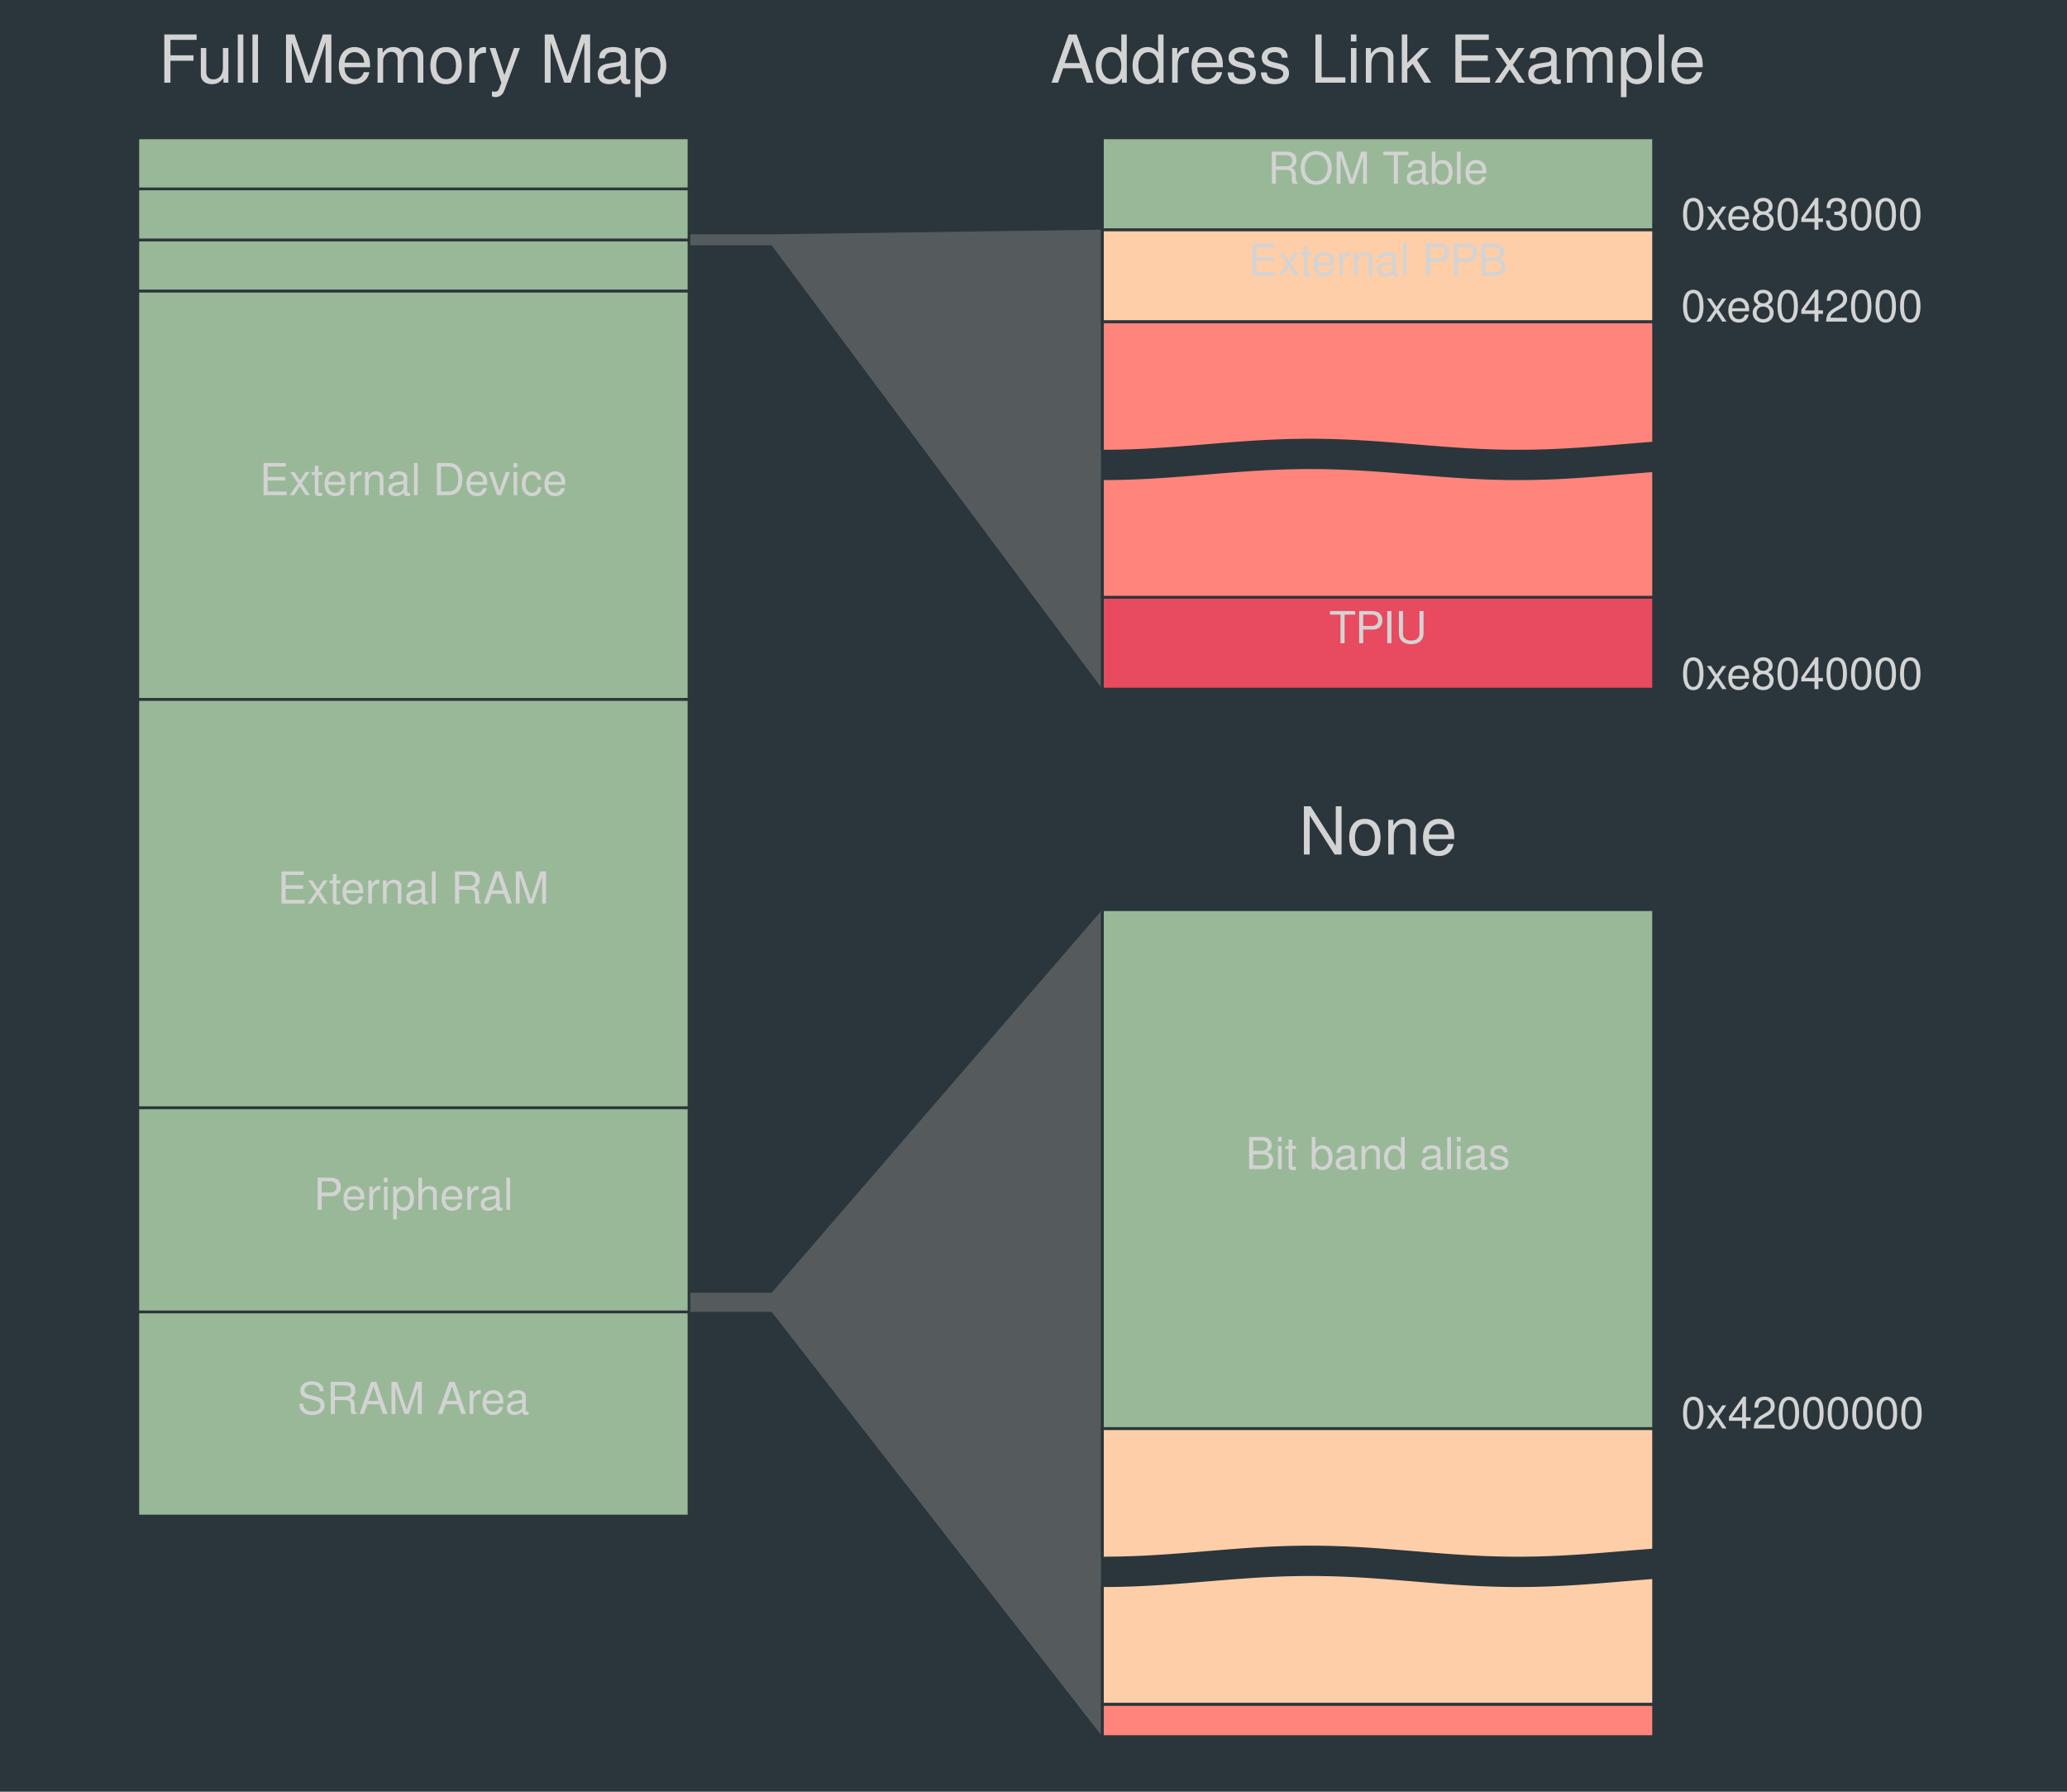
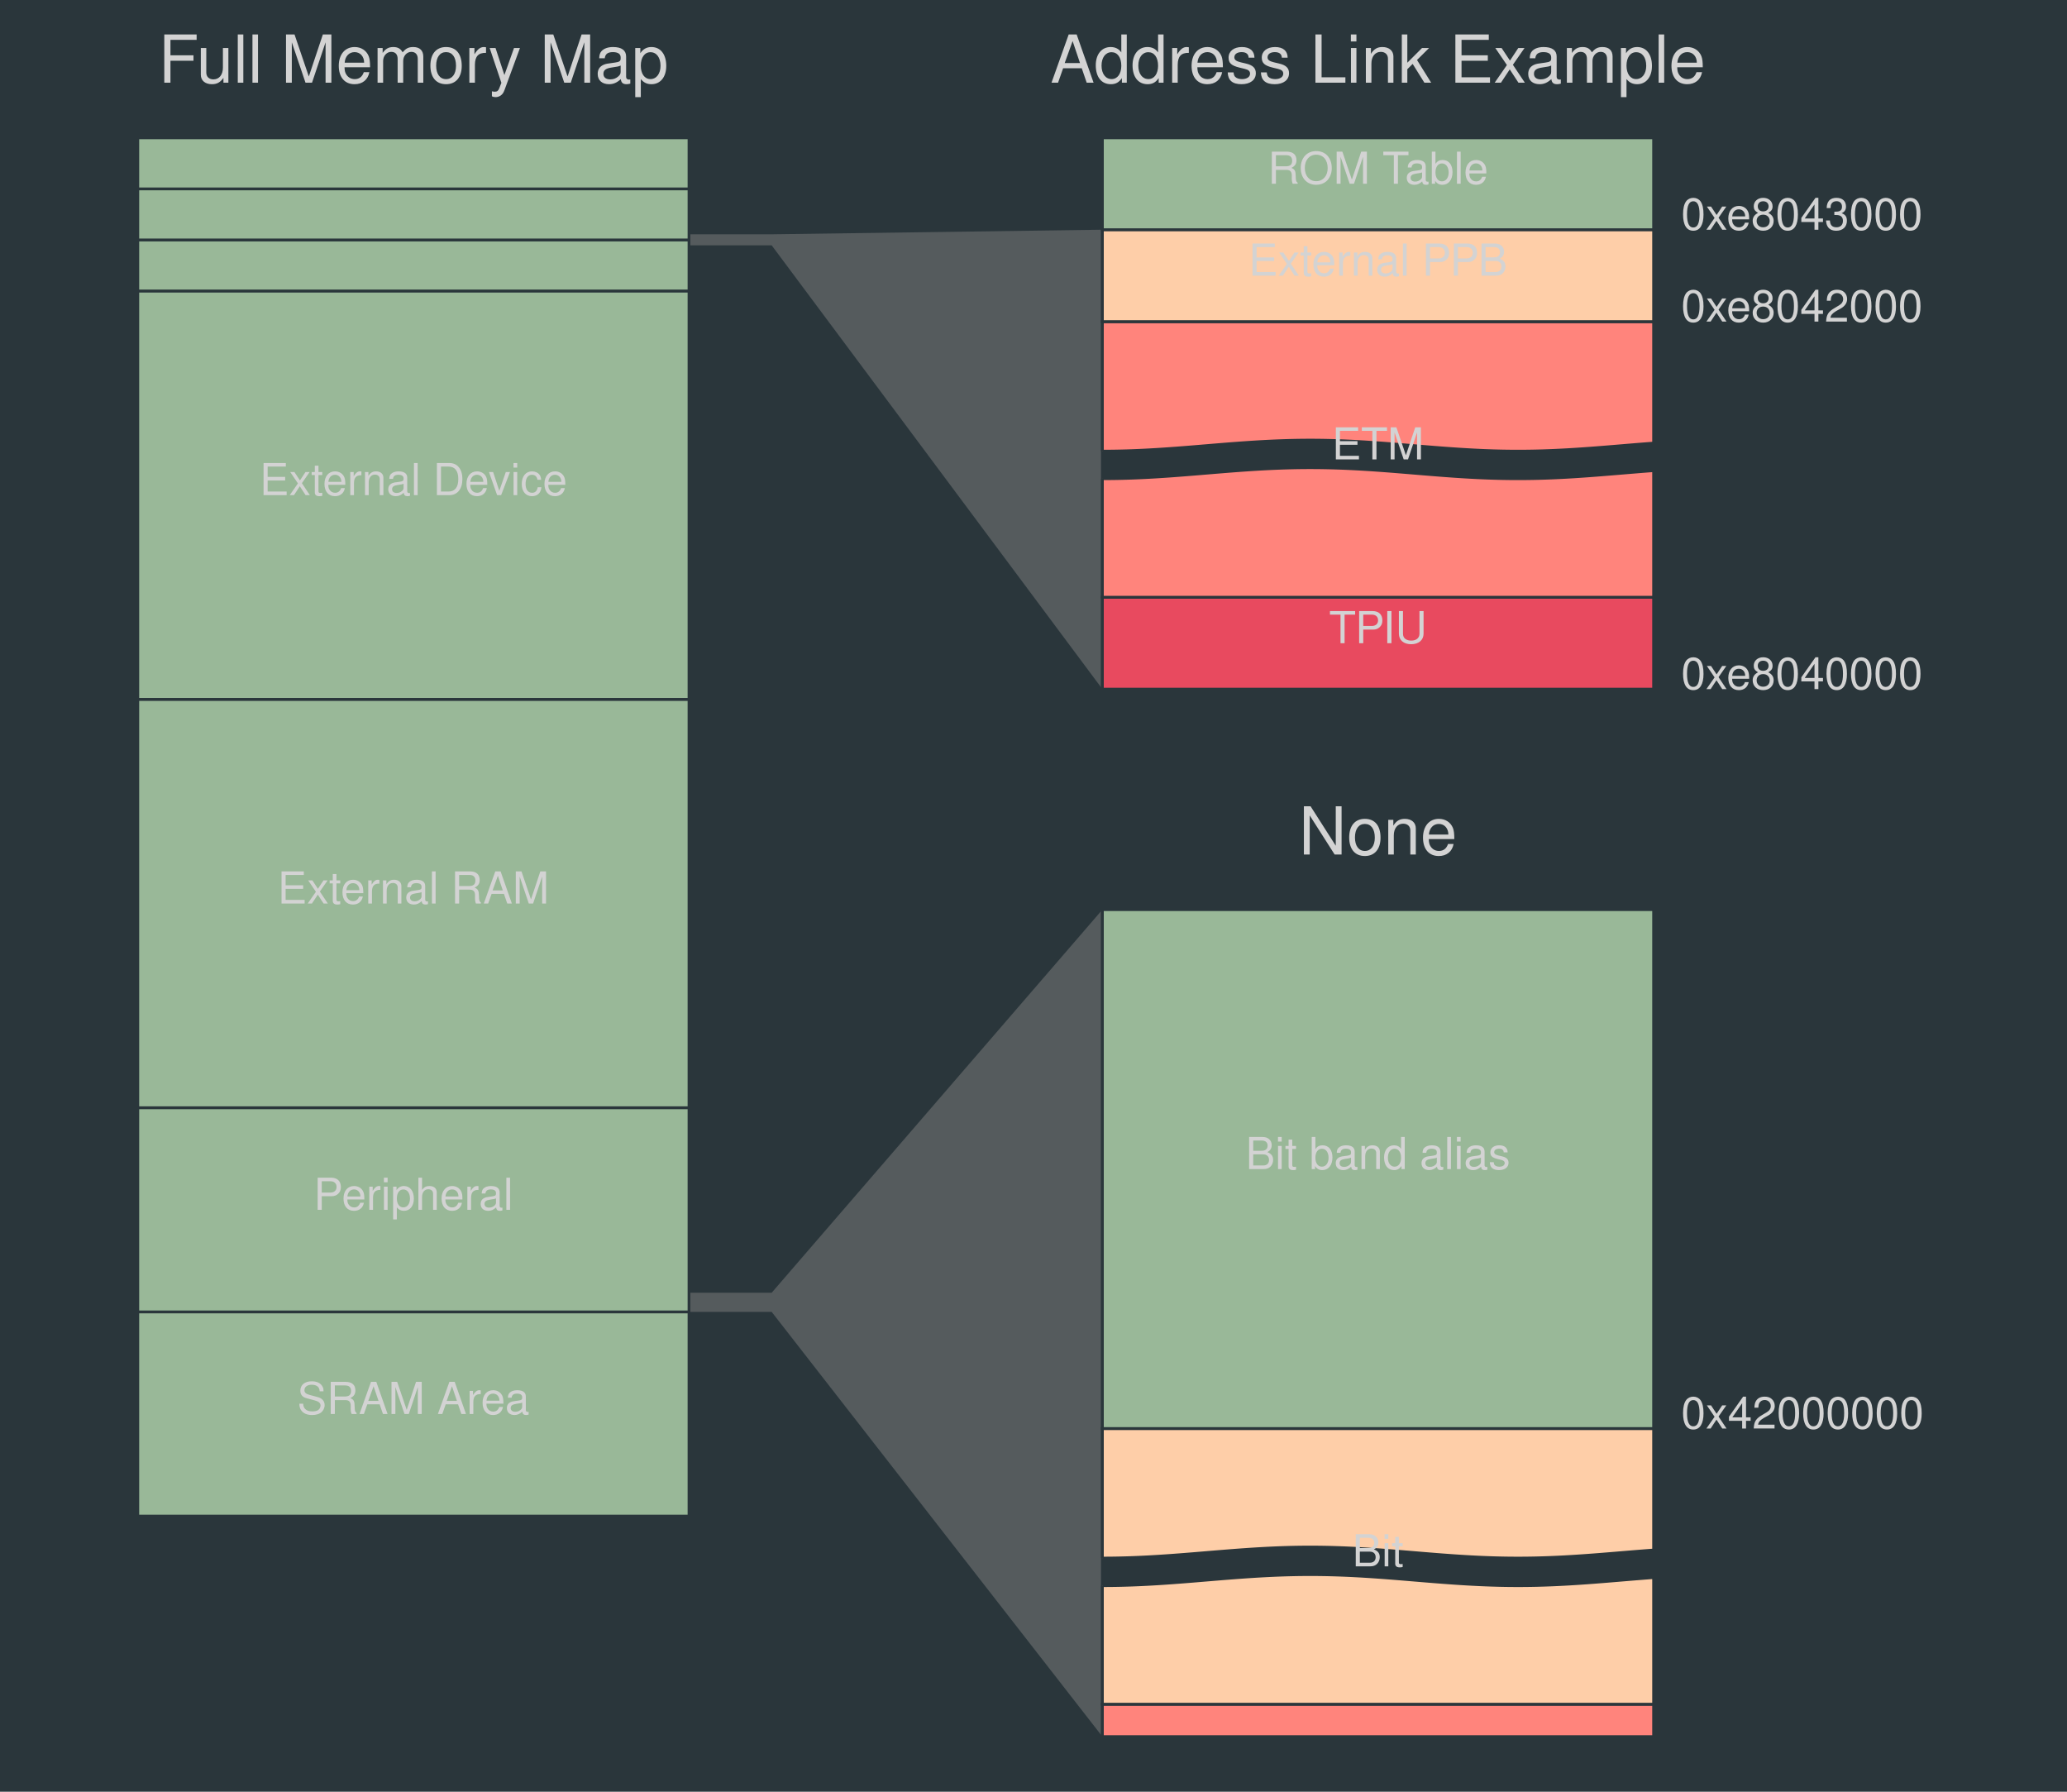
<svg xmlns="http://www.w3.org/2000/svg" width="750" height="650" viewBox="0 0 750 650">
  <rect x="0" y="0" width="750" height="650" fill="#2A363B" />
  <g>
    <g>
      <path d="M 250,475.926 L 280,475.926 L 400,630.0 L 400,330.0 L 280,468.981 L 250,468.981 Z" fill="gray" stroke="none" opacity="0.5" />
    </g>
    <g>
      <path d="M 250,89 L 280,89 L 400,250.0 L 400,83.333 L 280,85 L 250,85 Z" fill="gray" stroke="none" opacity="0.5" />
    </g>
  </g>
  <g>
    <g>
      <line x1="250" y1="87.001" x2="280" y2="87.001" stroke-width="1" stroke="none" />
      <line x1="280" y1="87.001" x2="400" y2="250.0" stroke-width="1" stroke="none" />
    </g>
  </g>
  <g>
    <text x="100.0" y="-20" stroke="black" fill="lightgrey" stroke-width="0" font-size="24px" font-weight="normal" font-family="Helvetica" text-anchor="middle" alignment-baseline="middle" transform="translate(50,50)">Full Memory Map</text>
    <g transform="translate(50,50)">
      <rect x="0" y="0" width="200" height="500" fill="#2A363B" stroke="#2A363B" stroke-width="1" />
      <rect x="0" y="425.926" width="200" height="74.074" fill="#99B898" stroke="#2A363B" stroke-width="1" />
      <text x="100.0" y="462.963" stroke="black" fill="lightgrey" stroke-width="0" font-size="16" font-weight="normal" font-family="Helvetica" text-anchor="middle" alignment-baseline="middle">SRAM Area</text>
      <rect x="0" y="351.852" width="200" height="74.074" fill="#99B898" stroke="#2A363B" stroke-width="1" />
      <text x="100.0" y="388.889" stroke="black" fill="lightgrey" stroke-width="0" font-size="16" font-weight="normal" font-family="Helvetica" text-anchor="middle" alignment-baseline="middle">Peripheral</text>
      <rect x="0" y="203.704" width="200" height="148.148" fill="#99B898" stroke="#2A363B" stroke-width="1" />
      <text x="100.0" y="277.778" stroke="black" fill="lightgrey" stroke-width="0" font-size="16" font-weight="normal" font-family="Helvetica" text-anchor="middle" alignment-baseline="middle">External RAM</text>
      <rect x="0" y="55.556" width="200" height="148.148" fill="#99B898" stroke="#2A363B" stroke-width="1" />
      <text x="100.0" y="129.63" stroke="black" fill="lightgrey" stroke-width="0" font-size="16" font-weight="normal" font-family="Helvetica" text-anchor="middle" alignment-baseline="middle">External Device</text>
      <rect x="0" y="37.037" width="200" height="18.519" fill="#99B898" stroke="#2A363B" stroke-width="1" />
      <rect x="0" y="18.519" width="200" height="18.519" fill="#99B898" stroke="#2A363B" stroke-width="1" />
      <rect x="0" y="0.0" width="200" height="18.519" fill="#99B898" stroke="#2A363B" stroke-width="1" />
    </g>
  </g>
  <g>
    <text x="100.0" y="-20" stroke="black" fill="lightgrey" stroke-width="0" font-size="24px" font-weight="normal" font-family="Helvetica" text-anchor="middle" alignment-baseline="middle" transform="translate(400,50)">Address Link Example</text>
    <g transform="translate(400,216.6667)">
      <rect x="0" y="0" width="200" height="33.333" fill="#2A363B" stroke="#2A363B" stroke-width="1" />
      <rect x="0" y="0.0" width="200" height="33.333" fill="#E84A5F" stroke="#2A363B" stroke-width="1" />
      <text x="100.0" y="16.667" stroke="black" fill="lightgrey" stroke-width="0" font-size="16" font-weight="normal" font-family="Helvetica" text-anchor="middle" alignment-baseline="middle">TPIU</text>
      <text x="210" y="33.333" stroke="black" fill="lightgrey" stroke-width="0" font-size="16" font-weight="normal" font-family="Helvetica" text-anchor="start" alignment-baseline="middle">0xe8040000</text>
    </g>
    <g transform="translate(400,116.6667)">
      <rect x="0" y="0" width="200" height="100" fill="#2A363B" stroke="#2A363B" stroke-width="1" />
      <g>
        <polyline points="0,47.0 1,46.998 2,46.993 3,46.984 4,46.972 5,46.957 6,46.938 7,46.916 8,46.89 9,46.861 10,46.829 11,46.794 12,46.755 13,46.714 14,46.669 15,46.622 16,46.572 17,46.519 18,46.463 19,46.405 20,46.345 21,46.282 22,46.217 23,46.15 24,46.081 25,46.01 26,45.937 27,45.862 28,45.786 29,45.709 30,45.631 31,45.551 32,45.47 33,45.389 34,45.307 35,45.224 36,45.141 37,45.058 38,44.975 39,44.892 40,44.809 41,44.726 42,44.644 43,44.562 44,44.481 45,44.401 46,44.322 47,44.244 48,44.168 49,44.093 50,44.019 51,43.947 52,43.878 53,43.81 54,43.744 55,43.68 56,43.618 57,43.559 58,43.503 59,43.449 60,43.398 61,43.349 62,43.304 63,43.261 64,43.221 65,43.185 66,43.151 67,43.121 68,43.094 69,43.071 70,43.05 71,43.033 72,43.02 73,43.01 74,43.003 75,43 76,43.001 77,43.004 78,43.012 79,43.022 80,43.037 81,43.054 82,43.075 83,43.099 84,43.127 85,43.158 86,43.192 87,43.229 88,43.269 89,43.313 90,43.359 91,43.408 92,43.46 93,43.514 94,43.571 95,43.631 96,43.693 97,43.757 98,43.823 99,43.892 100,43.962 101,44.034 102,44.108 103,44.183 104,44.26 105,44.338 106,44.417 107,44.497 108,44.578 109,44.66 110,44.743 111,44.825 112,44.909 113,44.992 114,45.075 115,45.158 116,45.241 117,45.324 118,45.406 119,45.487 120,45.567 121,45.647 122,45.725 123,45.802 124,45.878 125,45.952 126,46.024 127,46.095 128,46.164 129,46.23 130,46.295 131,46.357 132,46.417 133,46.475 134,46.53 135,46.582 136,46.632 137,46.679 138,46.722 139,46.763 140,46.801 141,46.836 142,46.867 143,46.895 144,46.92 145,46.942 146,46.96 147,46.975 148,46.986 149,46.994 150,46.999 151,47 152,46.997 153,46.992 154,46.982 155,46.969 156,46.953 157,46.934 158,46.911 159,46.884 160,46.855 161,46.822 162,46.786 163,46.747 164,46.705 165,46.66 166,46.612 167,46.561 168,46.508 169,46.452 170,46.393 171,46.332 172,46.269 173,46.203 174,46.136 175,46.066 176,45.995 177,45.922 178,45.847 179,45.771 180,45.693 181,45.615 182,45.535 183,45.454 184,45.372 185,45.29 186,45.208 187,45.125 188,45.041 189,44.958 190,44.875 191,44.792 192,44.709 193,44.627 194,44.545 195,44.465 196,44.385 197,44.306 198,44.229 199,44.152 200,44.078 200,40.0 200,0.0 0,0.0 0,47.0" stroke="#2A363B" stroke-width="1" fill="#FF847C" />
        <polyline points="0,57.0 1,56.998 2,56.993 3,56.984 4,56.972 5,56.957 6,56.938 7,56.916 8,56.89 9,56.861 10,56.829 11,56.794 12,56.755 13,56.714 14,56.669 15,56.622 16,56.572 17,56.519 18,56.463 19,56.405 20,56.345 21,56.282 22,56.217 23,56.15 24,56.081 25,56.01 26,55.937 27,55.862 28,55.786 29,55.709 30,55.631 31,55.551 32,55.47 33,55.389 34,55.307 35,55.224 36,55.141 37,55.058 38,54.975 39,54.892 40,54.809 41,54.726 42,54.644 43,54.562 44,54.481 45,54.401 46,54.322 47,54.244 48,54.168 49,54.093 50,54.019 51,53.947 52,53.878 53,53.81 54,53.744 55,53.68 56,53.618 57,53.559 58,53.503 59,53.449 60,53.398 61,53.349 62,53.304 63,53.261 64,53.221 65,53.185 66,53.151 67,53.121 68,53.094 69,53.071 70,53.05 71,53.033 72,53.02 73,53.01 74,53.003 75,53 76,53.001 77,53.004 78,53.012 79,53.022 80,53.037 81,53.054 82,53.075 83,53.099 84,53.127 85,53.158 86,53.192 87,53.229 88,53.269 89,53.313 90,53.359 91,53.408 92,53.46 93,53.514 94,53.571 95,53.631 96,53.693 97,53.757 98,53.823 99,53.892 100,53.962 101,54.034 102,54.108 103,54.183 104,54.26 105,54.338 106,54.417 107,54.497 108,54.578 109,54.66 110,54.743 111,54.825 112,54.909 113,54.992 114,55.075 115,55.158 116,55.241 117,55.324 118,55.406 119,55.487 120,55.567 121,55.647 122,55.725 123,55.802 124,55.878 125,55.952 126,56.024 127,56.095 128,56.164 129,56.23 130,56.295 131,56.357 132,56.417 133,56.475 134,56.53 135,56.582 136,56.632 137,56.679 138,56.722 139,56.763 140,56.801 141,56.836 142,56.867 143,56.895 144,56.92 145,56.942 146,56.96 147,56.975 148,56.986 149,56.994 150,56.999 151,57 152,56.997 153,56.992 154,56.982 155,56.969 156,56.953 157,56.934 158,56.911 159,56.884 160,56.855 161,56.822 162,56.786 163,56.747 164,56.705 165,56.66 166,56.612 167,56.561 168,56.508 169,56.452 170,56.393 171,56.332 172,56.269 173,56.203 174,56.136 175,56.066 176,55.995 177,55.922 178,55.847 179,55.771 180,55.693 181,55.615 182,55.535 183,55.454 184,55.372 185,55.29 186,55.208 187,55.125 188,55.041 189,54.958 190,54.875 191,54.792 192,54.709 193,54.627 194,54.545 195,54.465 196,54.385 197,54.306 198,54.229 199,54.152 200,54.078 200,60.0 200,100.0 0,100.0 0,57.0" stroke="#2A363B" stroke-width="1" fill="#FF847C" />
      </g>
+       <text x="100.0" y="50.0" stroke="black" fill="lightgrey" stroke-width="0" font-size="16" font-weight="normal" font-family="Helvetica" text-anchor="middle" alignment-baseline="middle">ETM</text>
    </g>
    <g transform="translate(400,50)">
      <rect x="0" y="0" width="200" height="66.667" fill="#2A363B" stroke="#2A363B" stroke-width="1" />
      <rect x="0" y="33.333" width="200" height="33.333" fill="#FECEA8" stroke="#2A363B" stroke-width="1" />
      <text x="100.0" y="50" stroke="black" fill="lightgrey" stroke-width="0" font-size="16" font-weight="normal" font-family="Helvetica" text-anchor="middle" alignment-baseline="middle">External PPB</text>
      <text x="210" y="66.667" stroke="black" fill="lightgrey" stroke-width="0" font-size="16" font-weight="normal" font-family="Helvetica" text-anchor="start" alignment-baseline="middle">0xe8042000</text>
      <rect x="0" y="0.0" width="200" height="33.333" fill="#99B898" stroke="#2A363B" stroke-width="1" />
      <text x="100.0" y="16.667" stroke="black" fill="lightgrey" stroke-width="0" font-size="16" font-weight="normal" font-family="Helvetica" text-anchor="middle" alignment-baseline="middle">ROM Table</text>
      <text x="210" y="33.333" stroke="black" fill="lightgrey" stroke-width="0" font-size="16" font-weight="normal" font-family="Helvetica" text-anchor="start" alignment-baseline="middle">0xe8043000</text>
    </g>
  </g>
  <g>
    <text x="100.0" y="-20" stroke="black" fill="lightgrey" stroke-width="0" font-size="24px" font-weight="normal" font-family="Helvetica" text-anchor="middle" alignment-baseline="middle" transform="translate(400,330)">None</text>
    <g transform="translate(400,618.2353)">
      <rect x="0" y="0" width="200" height="11.765" fill="#2A363B" stroke="#2A363B" stroke-width="1" />
      <rect x="0" y="0.0" width="200" height="11.765" fill="#FF847C" stroke="#2A363B" stroke-width="1" />
    </g>
    <g transform="translate(400,518.2353)">
      <rect x="0" y="0" width="200" height="100" fill="#2A363B" stroke="#2A363B" stroke-width="1" />
      <g>
        <polyline points="0,47.0 1,46.998 2,46.993 3,46.984 4,46.972 5,46.957 6,46.938 7,46.916 8,46.89 9,46.861 10,46.829 11,46.794 12,46.755 13,46.714 14,46.669 15,46.622 16,46.572 17,46.519 18,46.463 19,46.405 20,46.345 21,46.282 22,46.217 23,46.15 24,46.081 25,46.01 26,45.937 27,45.862 28,45.786 29,45.709 30,45.631 31,45.551 32,45.47 33,45.389 34,45.307 35,45.224 36,45.141 37,45.058 38,44.975 39,44.892 40,44.809 41,44.726 42,44.644 43,44.562 44,44.481 45,44.401 46,44.322 47,44.244 48,44.168 49,44.093 50,44.019 51,43.947 52,43.878 53,43.81 54,43.744 55,43.68 56,43.618 57,43.559 58,43.503 59,43.449 60,43.398 61,43.349 62,43.304 63,43.261 64,43.221 65,43.185 66,43.151 67,43.121 68,43.094 69,43.071 70,43.05 71,43.033 72,43.02 73,43.01 74,43.003 75,43 76,43.001 77,43.004 78,43.012 79,43.022 80,43.037 81,43.054 82,43.075 83,43.099 84,43.127 85,43.158 86,43.192 87,43.229 88,43.269 89,43.313 90,43.359 91,43.408 92,43.46 93,43.514 94,43.571 95,43.631 96,43.693 97,43.757 98,43.823 99,43.892 100,43.962 101,44.034 102,44.108 103,44.183 104,44.26 105,44.338 106,44.417 107,44.497 108,44.578 109,44.66 110,44.743 111,44.825 112,44.909 113,44.992 114,45.075 115,45.158 116,45.241 117,45.324 118,45.406 119,45.487 120,45.567 121,45.647 122,45.725 123,45.802 124,45.878 125,45.952 126,46.024 127,46.095 128,46.164 129,46.23 130,46.295 131,46.357 132,46.417 133,46.475 134,46.53 135,46.582 136,46.632 137,46.679 138,46.722 139,46.763 140,46.801 141,46.836 142,46.867 143,46.895 144,46.92 145,46.942 146,46.96 147,46.975 148,46.986 149,46.994 150,46.999 151,47 152,46.997 153,46.992 154,46.982 155,46.969 156,46.953 157,46.934 158,46.911 159,46.884 160,46.855 161,46.822 162,46.786 163,46.747 164,46.705 165,46.66 166,46.612 167,46.561 168,46.508 169,46.452 170,46.393 171,46.332 172,46.269 173,46.203 174,46.136 175,46.066 176,45.995 177,45.922 178,45.847 179,45.771 180,45.693 181,45.615 182,45.535 183,45.454 184,45.372 185,45.29 186,45.208 187,45.125 188,45.041 189,44.958 190,44.875 191,44.792 192,44.709 193,44.627 194,44.545 195,44.465 196,44.385 197,44.306 198,44.229 199,44.152 200,44.078 200,40.0 200,0.0 0,0.0 0,47.0" stroke="#2A363B" stroke-width="1" fill="#FECEA8" />
        <polyline points="0,57.0 1,56.998 2,56.993 3,56.984 4,56.972 5,56.957 6,56.938 7,56.916 8,56.89 9,56.861 10,56.829 11,56.794 12,56.755 13,56.714 14,56.669 15,56.622 16,56.572 17,56.519 18,56.463 19,56.405 20,56.345 21,56.282 22,56.217 23,56.15 24,56.081 25,56.01 26,55.937 27,55.862 28,55.786 29,55.709 30,55.631 31,55.551 32,55.47 33,55.389 34,55.307 35,55.224 36,55.141 37,55.058 38,54.975 39,54.892 40,54.809 41,54.726 42,54.644 43,54.562 44,54.481 45,54.401 46,54.322 47,54.244 48,54.168 49,54.093 50,54.019 51,53.947 52,53.878 53,53.81 54,53.744 55,53.68 56,53.618 57,53.559 58,53.503 59,53.449 60,53.398 61,53.349 62,53.304 63,53.261 64,53.221 65,53.185 66,53.151 67,53.121 68,53.094 69,53.071 70,53.05 71,53.033 72,53.02 73,53.01 74,53.003 75,53 76,53.001 77,53.004 78,53.012 79,53.022 80,53.037 81,53.054 82,53.075 83,53.099 84,53.127 85,53.158 86,53.192 87,53.229 88,53.269 89,53.313 90,53.359 91,53.408 92,53.46 93,53.514 94,53.571 95,53.631 96,53.693 97,53.757 98,53.823 99,53.892 100,53.962 101,54.034 102,54.108 103,54.183 104,54.26 105,54.338 106,54.417 107,54.497 108,54.578 109,54.66 110,54.743 111,54.825 112,54.909 113,54.992 114,55.075 115,55.158 116,55.241 117,55.324 118,55.406 119,55.487 120,55.567 121,55.647 122,55.725 123,55.802 124,55.878 125,55.952 126,56.024 127,56.095 128,56.164 129,56.23 130,56.295 131,56.357 132,56.417 133,56.475 134,56.53 135,56.582 136,56.632 137,56.679 138,56.722 139,56.763 140,56.801 141,56.836 142,56.867 143,56.895 144,56.92 145,56.942 146,56.96 147,56.975 148,56.986 149,56.994 150,56.999 151,57 152,56.997 153,56.992 154,56.982 155,56.969 156,56.953 157,56.934 158,56.911 159,56.884 160,56.855 161,56.822 162,56.786 163,56.747 164,56.705 165,56.66 166,56.612 167,56.561 168,56.508 169,56.452 170,56.393 171,56.332 172,56.269 173,56.203 174,56.136 175,56.066 176,55.995 177,55.922 178,55.847 179,55.771 180,55.693 181,55.615 182,55.535 183,55.454 184,55.372 185,55.29 186,55.208 187,55.125 188,55.041 189,54.958 190,54.875 191,54.792 192,54.709 193,54.627 194,54.545 195,54.465 196,54.385 197,54.306 198,54.229 199,54.152 200,54.078 200,60.0 200,100.0 0,100.0 0,57.0" stroke="#2A363B" stroke-width="1" fill="#FECEA8" />
      </g>
+       <text x="100.0" y="50.0" stroke="black" fill="lightgrey" stroke-width="0" font-size="16" font-weight="normal" font-family="Helvetica" text-anchor="middle" alignment-baseline="middle">Bit</text>
    </g>
    <g transform="translate(400,330.0)">
      <rect x="0" y="0" width="200" height="188.235" fill="#2A363B" stroke="#2A363B" stroke-width="1" />
      <rect x="0" y="0.0" width="200" height="188.235" fill="#99B898" stroke="#2A363B" stroke-width="1" />
      <text x="100.0" y="94.118" stroke="black" fill="lightgrey" stroke-width="0" font-size="16" font-weight="normal" font-family="Helvetica" text-anchor="middle" alignment-baseline="middle">Bit band alias</text>
      <text x="210" y="188.235" stroke="black" fill="lightgrey" stroke-width="0" font-size="16" font-weight="normal" font-family="Helvetica" text-anchor="start" alignment-baseline="middle">0x42000000</text>
    </g>
  </g>
  <g>
    <g transform="translate(50,50)" />
    <g transform="translate(400,216.6667)" />
    <g transform="translate(400,116.6667)" />
    <g transform="translate(400,50)" />
    <g transform="translate(400,618.2353)" />
    <g transform="translate(400,518.2353)" />
    <g transform="translate(400,330.0)" />
  </g>
  <g>
    <g transform="translate(50,50)">
      <g />
      <g />
      <g />
      <g />
      <g />
      <g />
      <g />
    </g>
    <g transform="translate(400,216.6667)">
      <g />
    </g>
    <g transform="translate(400,116.6667)">
      <g />
    </g>
    <g transform="translate(400,50)">
      <g />
      <g />
    </g>
    <g transform="translate(400,618.2353)">
      <g />
    </g>
    <g transform="translate(400,518.2353)">
      <g />
    </g>
    <g transform="translate(400,330.0)">
      <g />
    </g>
  </g>
</svg>
